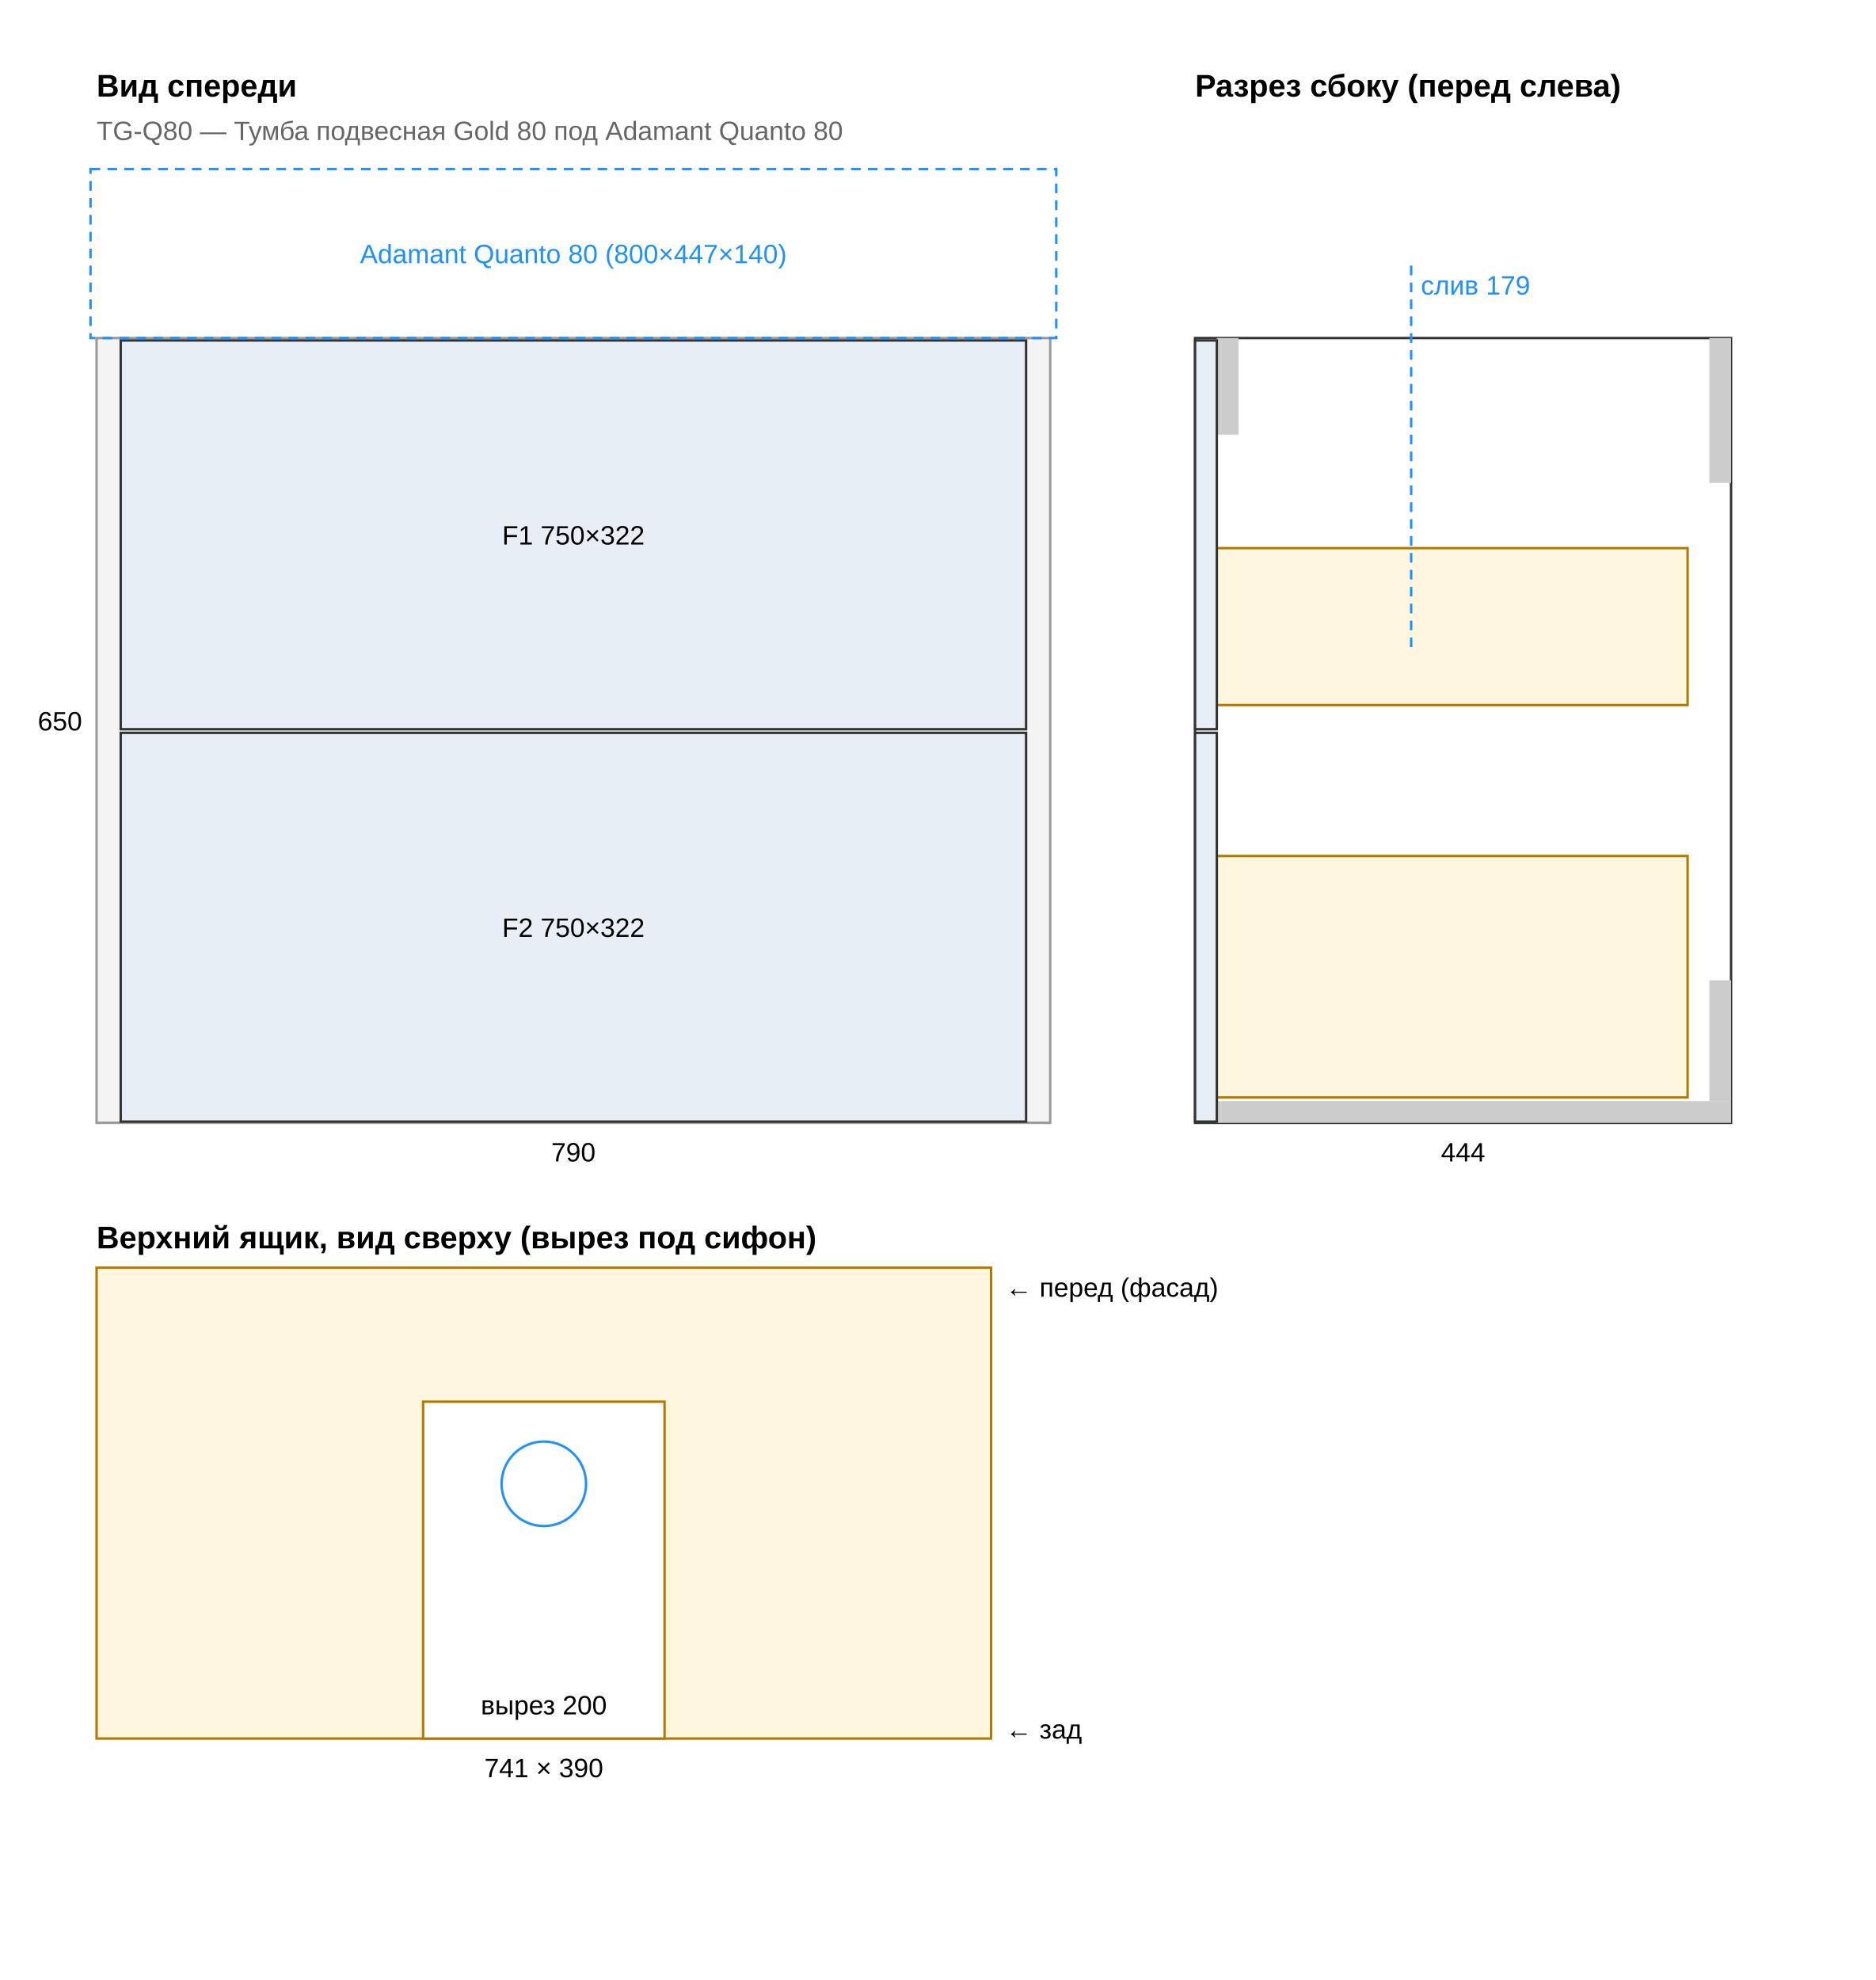
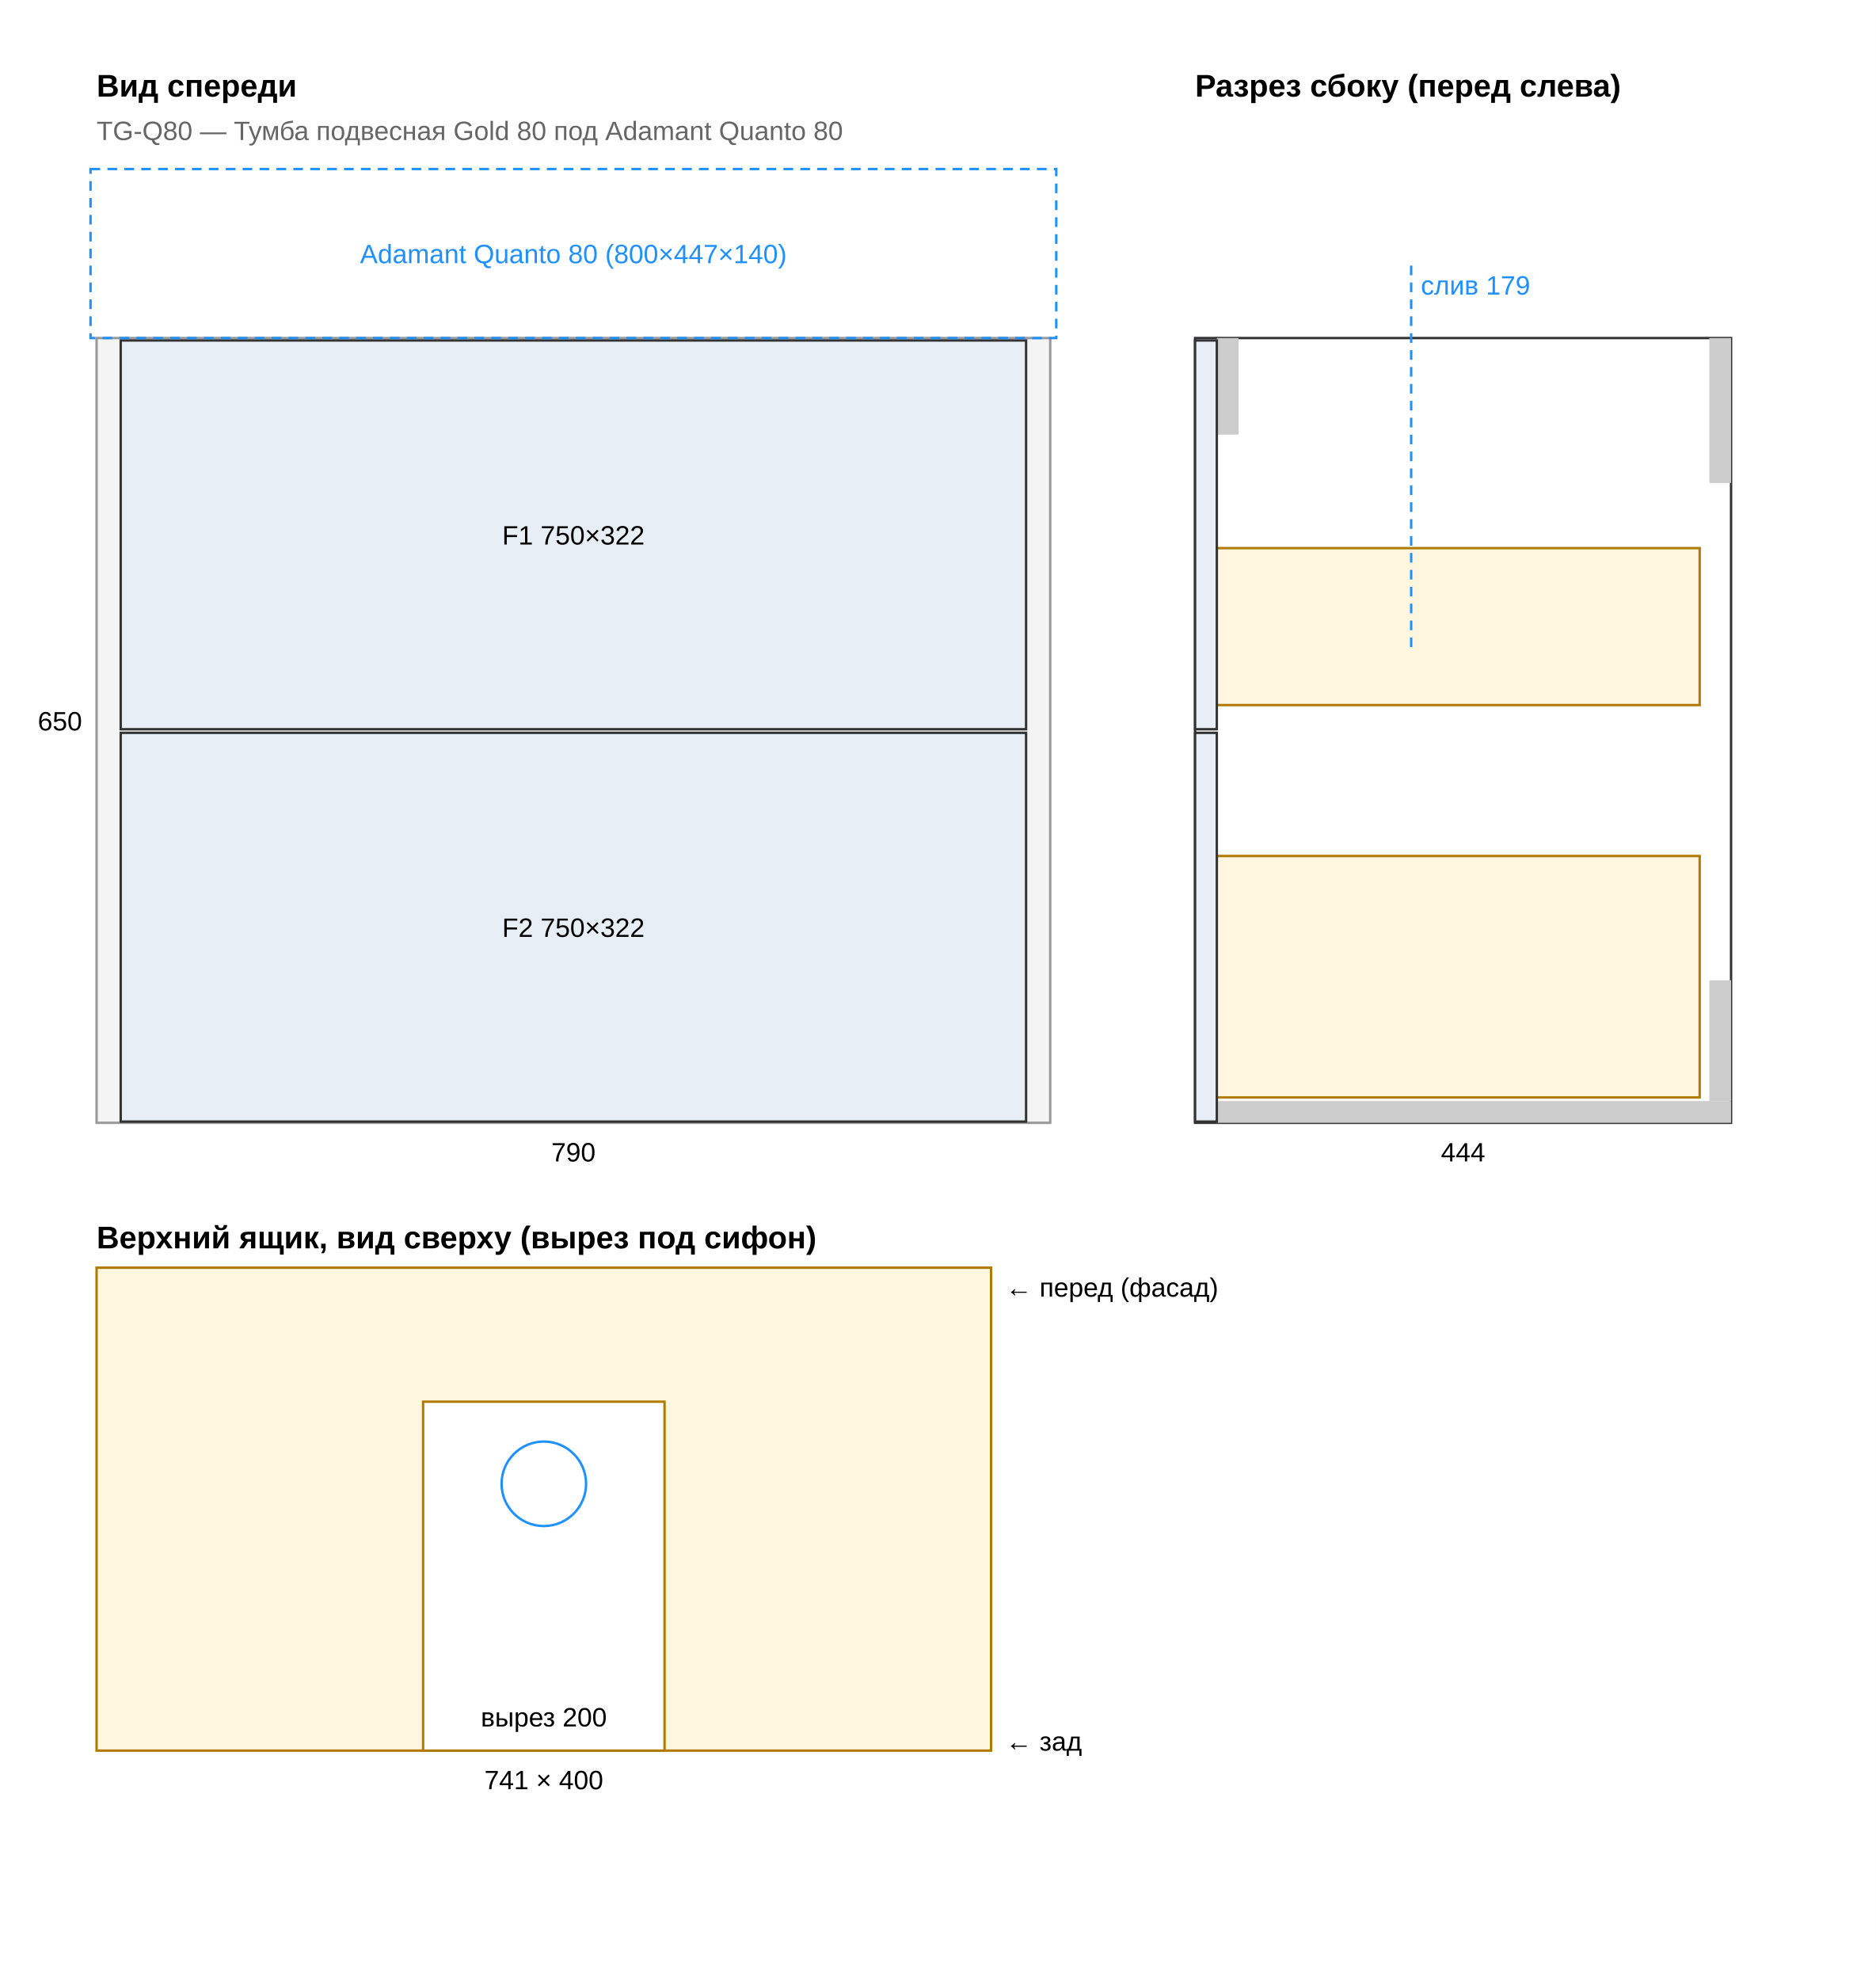
<svg xmlns="http://www.w3.org/2000/svg" width="777" height="820" viewBox="0 0 777 820" font-family="Arial" font-size="11">
  <rect width="100%" height="100%" fill="white" />
  <text x="40" y="40" font-size="13" font-weight="bold">Вид спереди</text>
  <rect x="40" y="140.0" width="395.0" height="325.0" fill="#f4f4f4" stroke="#999" />
  <rect x="50.0" y="141.0" width="375.0" height="161.0" fill="#e8eef5" stroke="#333" />
  <text x="237.5" y="225.5" text-anchor="middle">F1 750×322</text>
  <rect x="50.0" y="303.5" width="375.0" height="161.0" fill="#e8eef5" stroke="#333" />
  <text x="237.5" y="388.0" text-anchor="middle">F2 750×322</text>
  <rect x="37.5" y="70.0" width="400.0" height="70.0" fill="none" stroke="#1E90FF" stroke-dasharray="4 3" />
  <text x="237.5" y="109.0" text-anchor="middle" fill="#1E90FF">Adamant Quanto 80 (800×447×140)</text>
  <text x="40" y="58" fill="#666">TG-Q80 — Тумба подвесная Gold 80 под Adamant Quanto 80</text>
  <text x="237.5" y="481.0" text-anchor="middle">790</text>
  <text x="34" y="302.5" text-anchor="end">650</text>
  <text x="495.0" y="40" font-size="13" font-weight="bold">Разрез сбоку (перед слева)</text>
  <rect x="495.0" y="140.0" width="222.0" height="325.0" fill="none" stroke="#333" />
  <rect x="504.0" y="456.0" width="213.0" height="9.0" fill="#ccc" />
  <rect x="504.0" y="140.0" width="9.0" height="40.0" fill="#ccc" />
  <rect x="708.0" y="140.0" width="9.0" height="60.0" fill="#ccc" />
  <rect x="708.0" y="406.0" width="9.0" height="50.0" fill="#ccc" />
-   <rect x="504.0" y="354.5" width="195.0" height="100.0" fill="#fff6e0" stroke="#b07a00" />
-   <rect x="504.0" y="227.0" width="195.0" height="65.0" fill="#fff6e0" stroke="#b07a00" />
+   <rect x="504.0" y="354.5" width="200.0" height="100.0" fill="#fff6e0" stroke="#b07a00" />
+   <rect x="504.0" y="227.0" width="200.0" height="65.0" fill="#fff6e0" stroke="#b07a00" />
  <rect x="495.0" y="141.0" width="9.0" height="161.0" fill="#e8eef5" stroke="#333" />
  <rect x="495.0" y="303.5" width="9.0" height="161.0" fill="#e8eef5" stroke="#333" />
  <line x1="584.5" y1="110.0" x2="584.5" y2="270.0" stroke="#1E90FF" stroke-dasharray="4 3" />
  <text x="588.5" y="122.0" fill="#1E90FF">слив 179</text>
  <text x="606.0" y="481.0" text-anchor="middle">444</text>
  <text x="40" y="517.0" font-size="13" font-weight="bold">Верхний ящик, вид сверху (вырез под сифон)</text>
-   <rect x="40" y="525.0" width="370.5" height="195.0" fill="#fff6e0" stroke="#b07a00" />
-   <rect x="175.25" y="580.5" width="100.0" height="139.5" fill="white" stroke="#b07a00" />
+   <rect x="40" y="525.0" width="370.5" height="200.0" fill="#fff6e0" stroke="#b07a00" />
+   <rect x="175.25" y="580.5" width="100.0" height="144.5" fill="white" stroke="#b07a00" />
  <circle cx="225.25" cy="614.5" r="17.5" fill="none" stroke="#1E90FF" />
-   <text x="225.25" y="710.0" text-anchor="middle">вырез 200</text>
+   <text x="225.25" y="715.0" text-anchor="middle">вырез 200</text>
  <text x="416.5" y="537.0">← перед (фасад)</text>
-   <text x="416.5" y="720.0">← зад</text>
-   <text x="225.25" y="736.0" text-anchor="middle">741 × 390</text>
+   <text x="416.5" y="725.0">← зад</text>
+   <text x="225.25" y="741.0" text-anchor="middle">741 × 400</text>
</svg>
